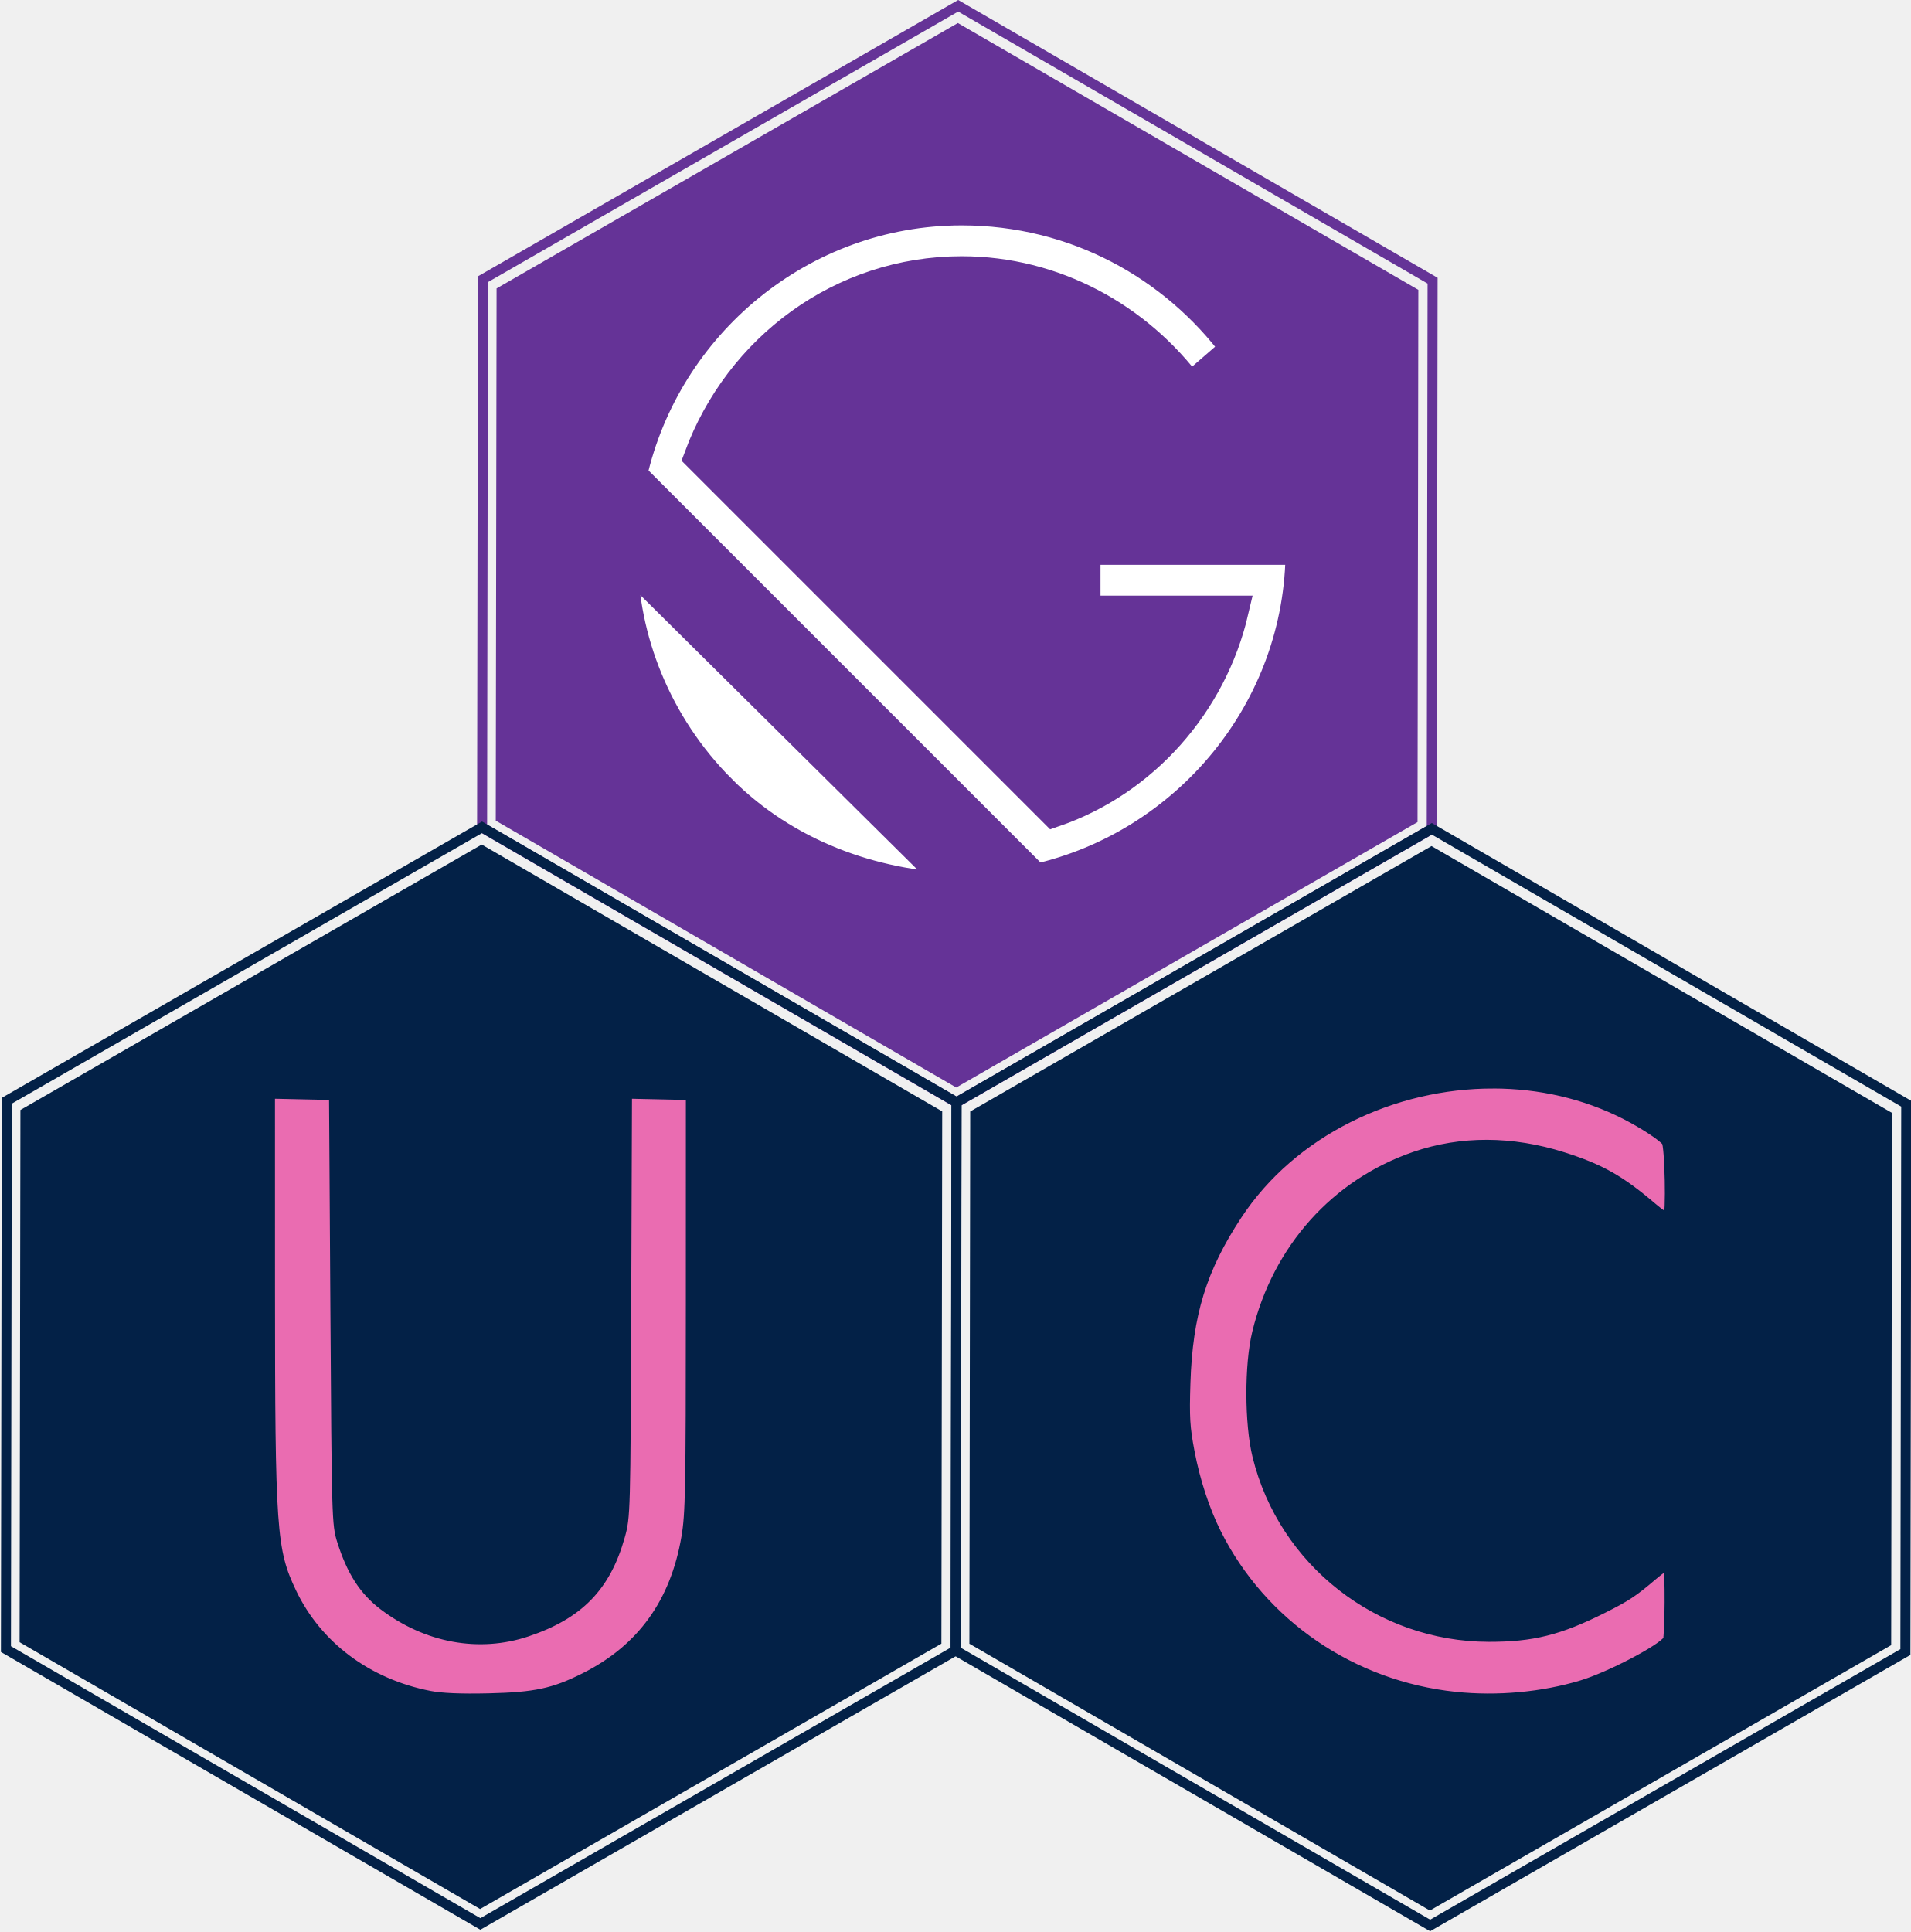
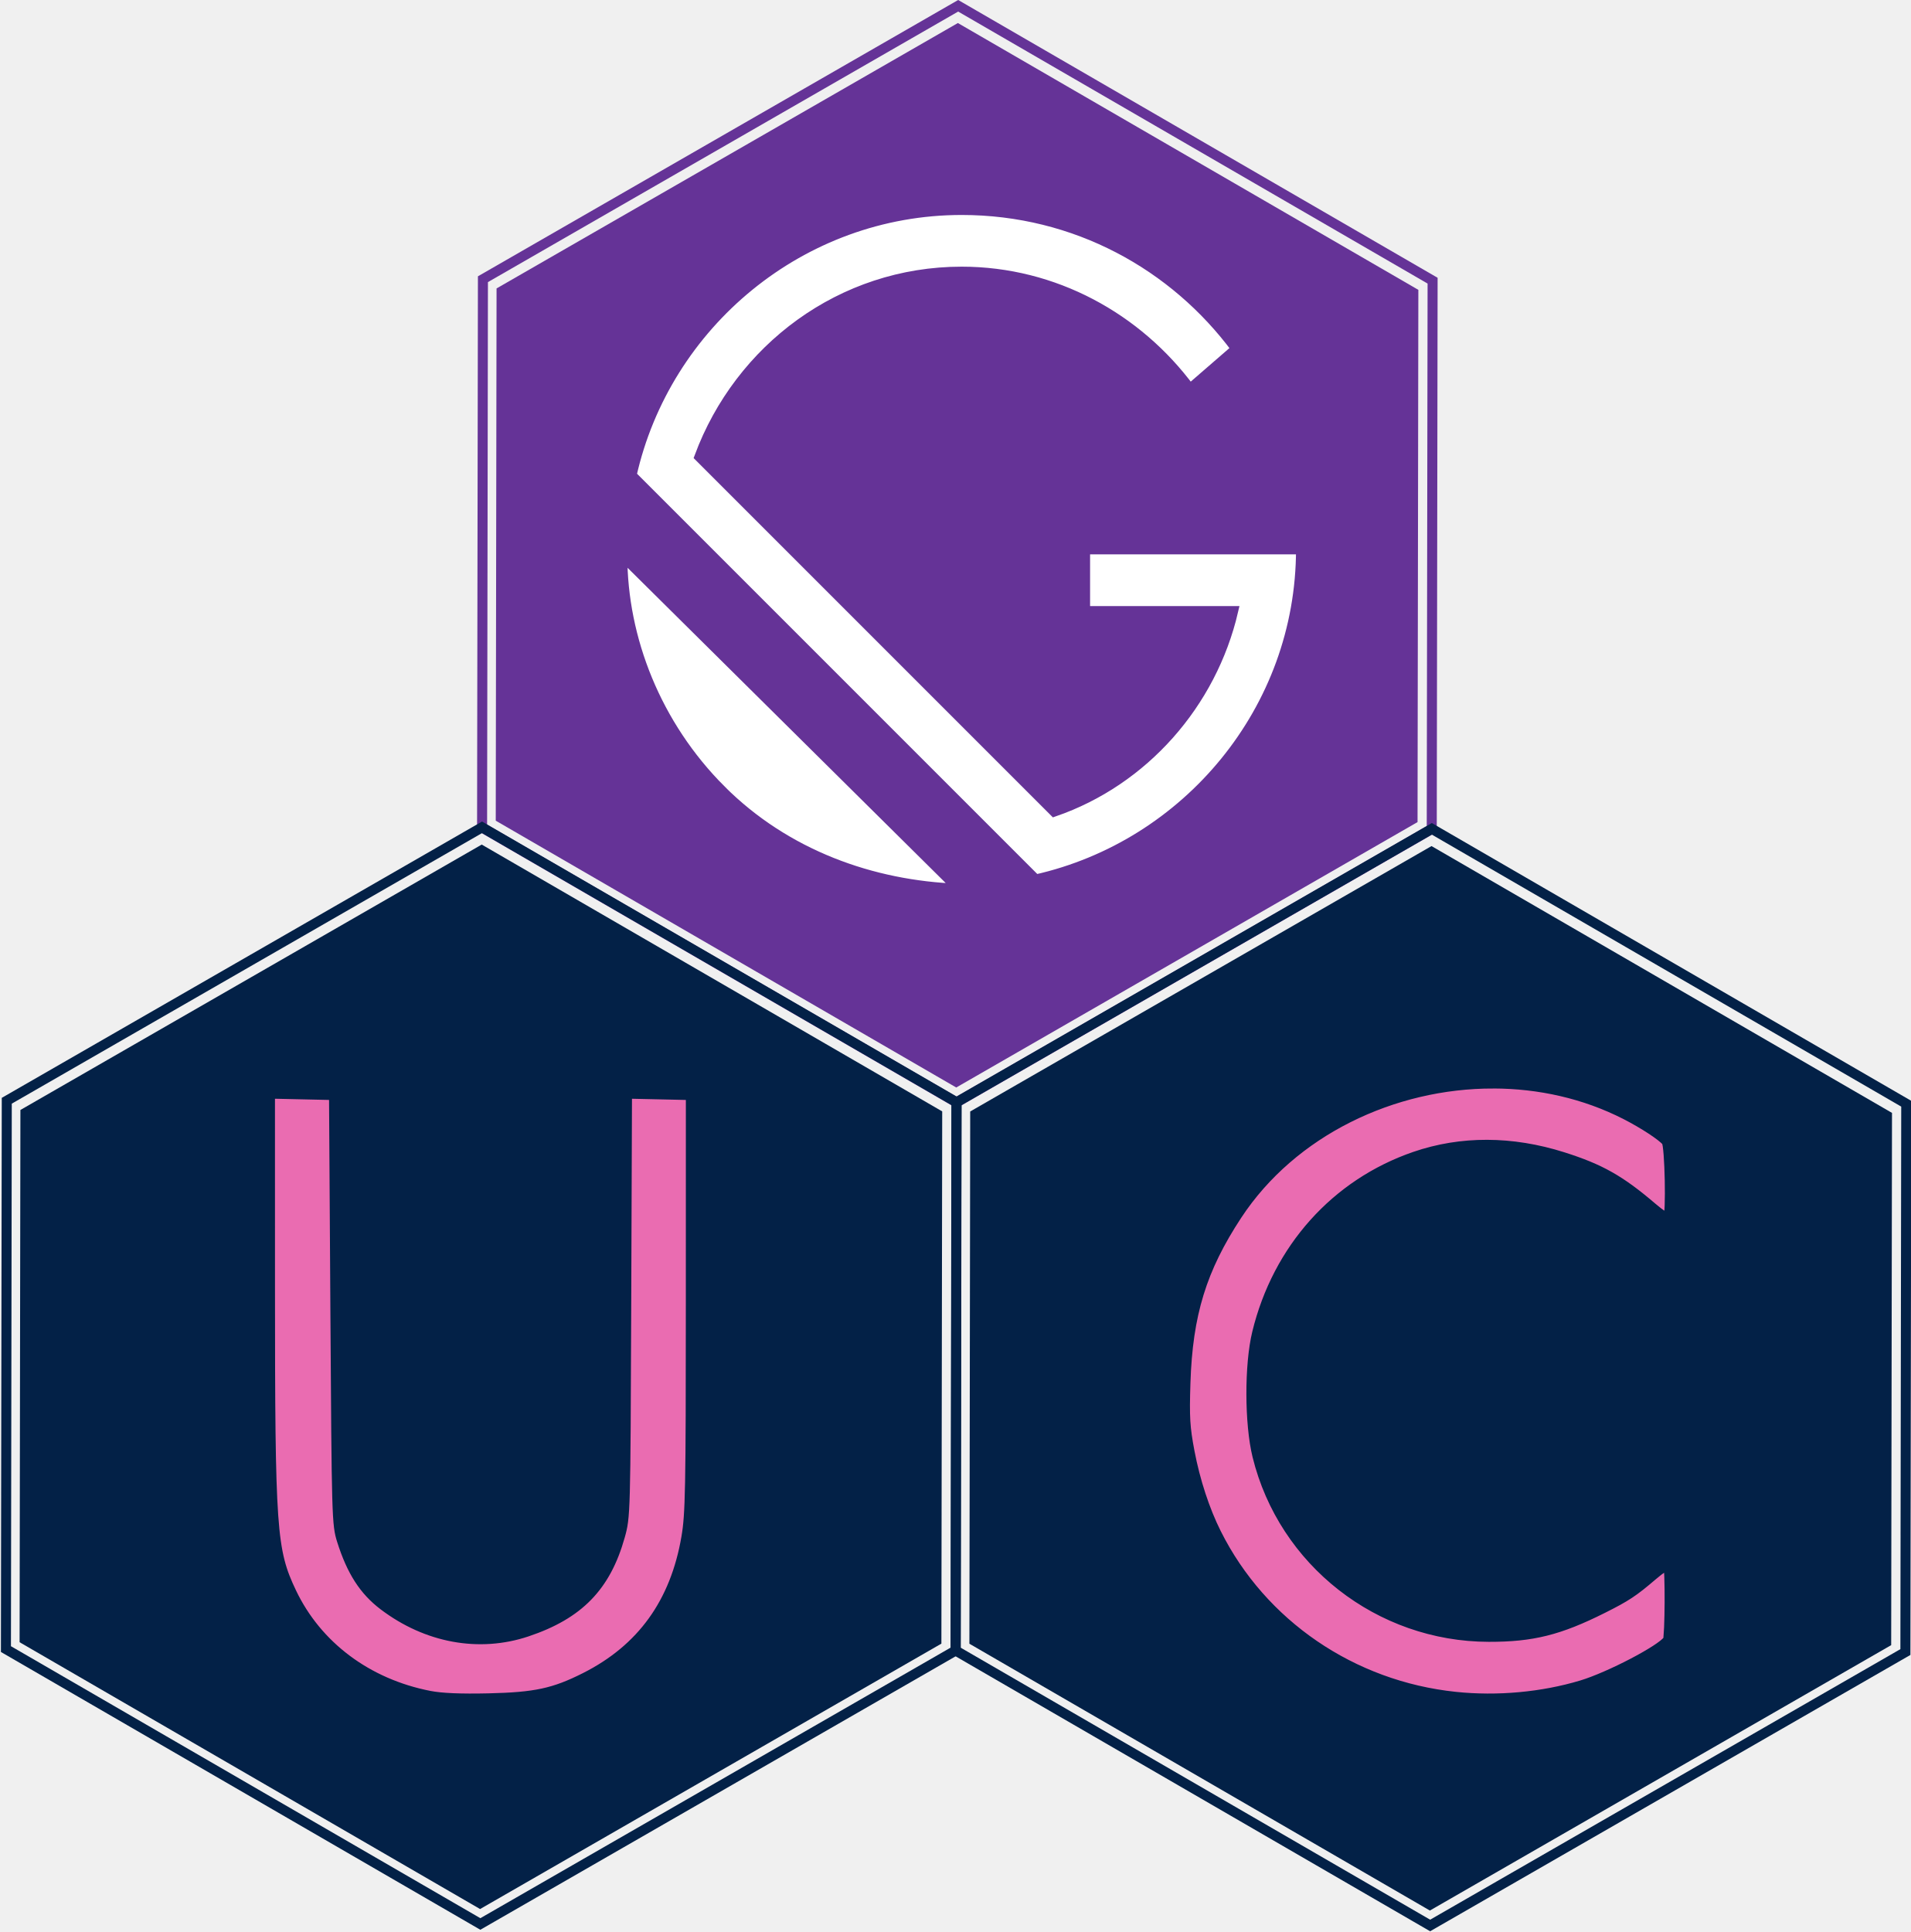
- <svg xmlns="http://www.w3.org/2000/svg" viewBox="0 0 190.61 192.72">
+ <svg xmlns="http://www.w3.org/2000/svg" height="100%" width="100%" viewBox="0 0 190.61 192.72">
  <defs>
    <g id="hex">
      <path d="M95.393 108.48 49.455 81.864l.081-53.092 46.02-26.475 45.937 26.616-.081 53.092z" stroke="none" />
      <path d="M95.419 109.97 48.092 82.549l.084-54.697L95.586.576l47.328 27.421-.084 54.697z" fill="none" />
    </g>
  </defs>
  <g fill="#653397" stroke="#653397">
    <use href="#hex" />
-     <path stroke-width="3.078" fill="#fff" d="M71.929 78.805c-6.463-6.463-9.849-15.081-9.849-23.391l33.547 33.24c-8.617-.308-17.235-3.385-23.699-9.849zM103.32 87.731 63.002 47.413c3.385-15.081 16.928-26.469 32.932-26.469 11.388 0 21.236 5.54 27.392 13.85l-4.617 4.001C113.477 31.716 105.167 27.1 95.934 27.1c-12.003 0-22.16 7.694-26.16 18.466l35.393 35.394c8.926-3.078 15.696-10.772 17.851-20.005h-14.773V54.8h21.544c0 16.004-11.388 29.546-26.469 32.932z" />
+     <path fill="#fff" d="M71.929 78.805c-6.463-6.463-9.849-15.081-9.849-23.391l33.547 33.24c-8.617-.308-17.235-3.385-23.699-9.849zM103.32 87.731 63.002 47.413c3.385-15.081 16.928-26.469 32.932-26.469 11.388 0 21.236 5.54 27.392 13.85l-4.617 4.001C113.477 31.716 105.167 27.1 95.934 27.1c-12.003 0-22.16 7.694-26.16 18.466l35.393 35.394c8.926-3.078 15.696-10.772 17.851-20.005h-14.773V54.8h21.544c0 16.004-11.388 29.546-26.469 32.932z" />
  </g>
  <g fill="#032147" stroke="#032147">
    <use href="#hex" x="47.25" y="82.1" />
    <use href="#hex" x="-47.5" y="81.95" />
    <path d="M148.98 108.08c-10.013-.02-20.065 4.747-25.573 13.116-3.54 5.38-4.932 9.906-5.151 16.752-.11 3.453-.05 4.451.41 6.867.556 2.922 1.508 5.827 2.67 8.146 4.545 9.075 13.542 15.225 23.85 16.302 4.199.439 8.682.028 12.607-1.154 2.767-.834 7.929-3.53 8.582-4.481.224-.326.257-7.294.035-7.516-.086-.087-.791.386-1.566 1.05-1.906 1.631-2.62 2.103-4.96 3.275-4.35 2.18-7.02 2.845-11.366 2.838-10.93-.02-20.48-7.487-23.076-18.04-.793-3.22-.806-9.093-.029-12.286 2.04-8.38 7.843-14.858 15.738-17.573 4.61-1.585 9.668-1.57 14.762.046 3.737 1.185 5.704 2.297 8.93 5.052.776.662 1.481 1.133 1.568 1.046.313-.314.171-7.26-.157-7.668-.436-.544-2.287-1.757-4.073-2.67-4.106-2.097-8.65-3.095-13.2-3.103zM26.93 109.09l.003 19.454c.003 24.121.143 26.112 2.139 30.306 2.543 5.344 7.564 9.103 13.777 10.314 1.194.233 3.078.312 5.891.25 4.663-.106 6.533-.507 9.638-2.072 5.65-2.848 8.98-7.462 10.095-13.988.397-2.327.442-4.675.445-23.354l.003-20.768-6.374-.14-.077 21.09c-.077 20.86-.084 21.11-.63 23.055-1.41 5.02-4.107 7.788-9.268 9.519-4.773 1.6-9.997.642-14.303-2.623-1.95-1.478-3.184-3.397-4.153-6.458-.509-1.604-.527-2.248-.658-23.047l-.135-21.397-3.197-.07z" fill="#ea6cb1" />
  </g>
</svg>
